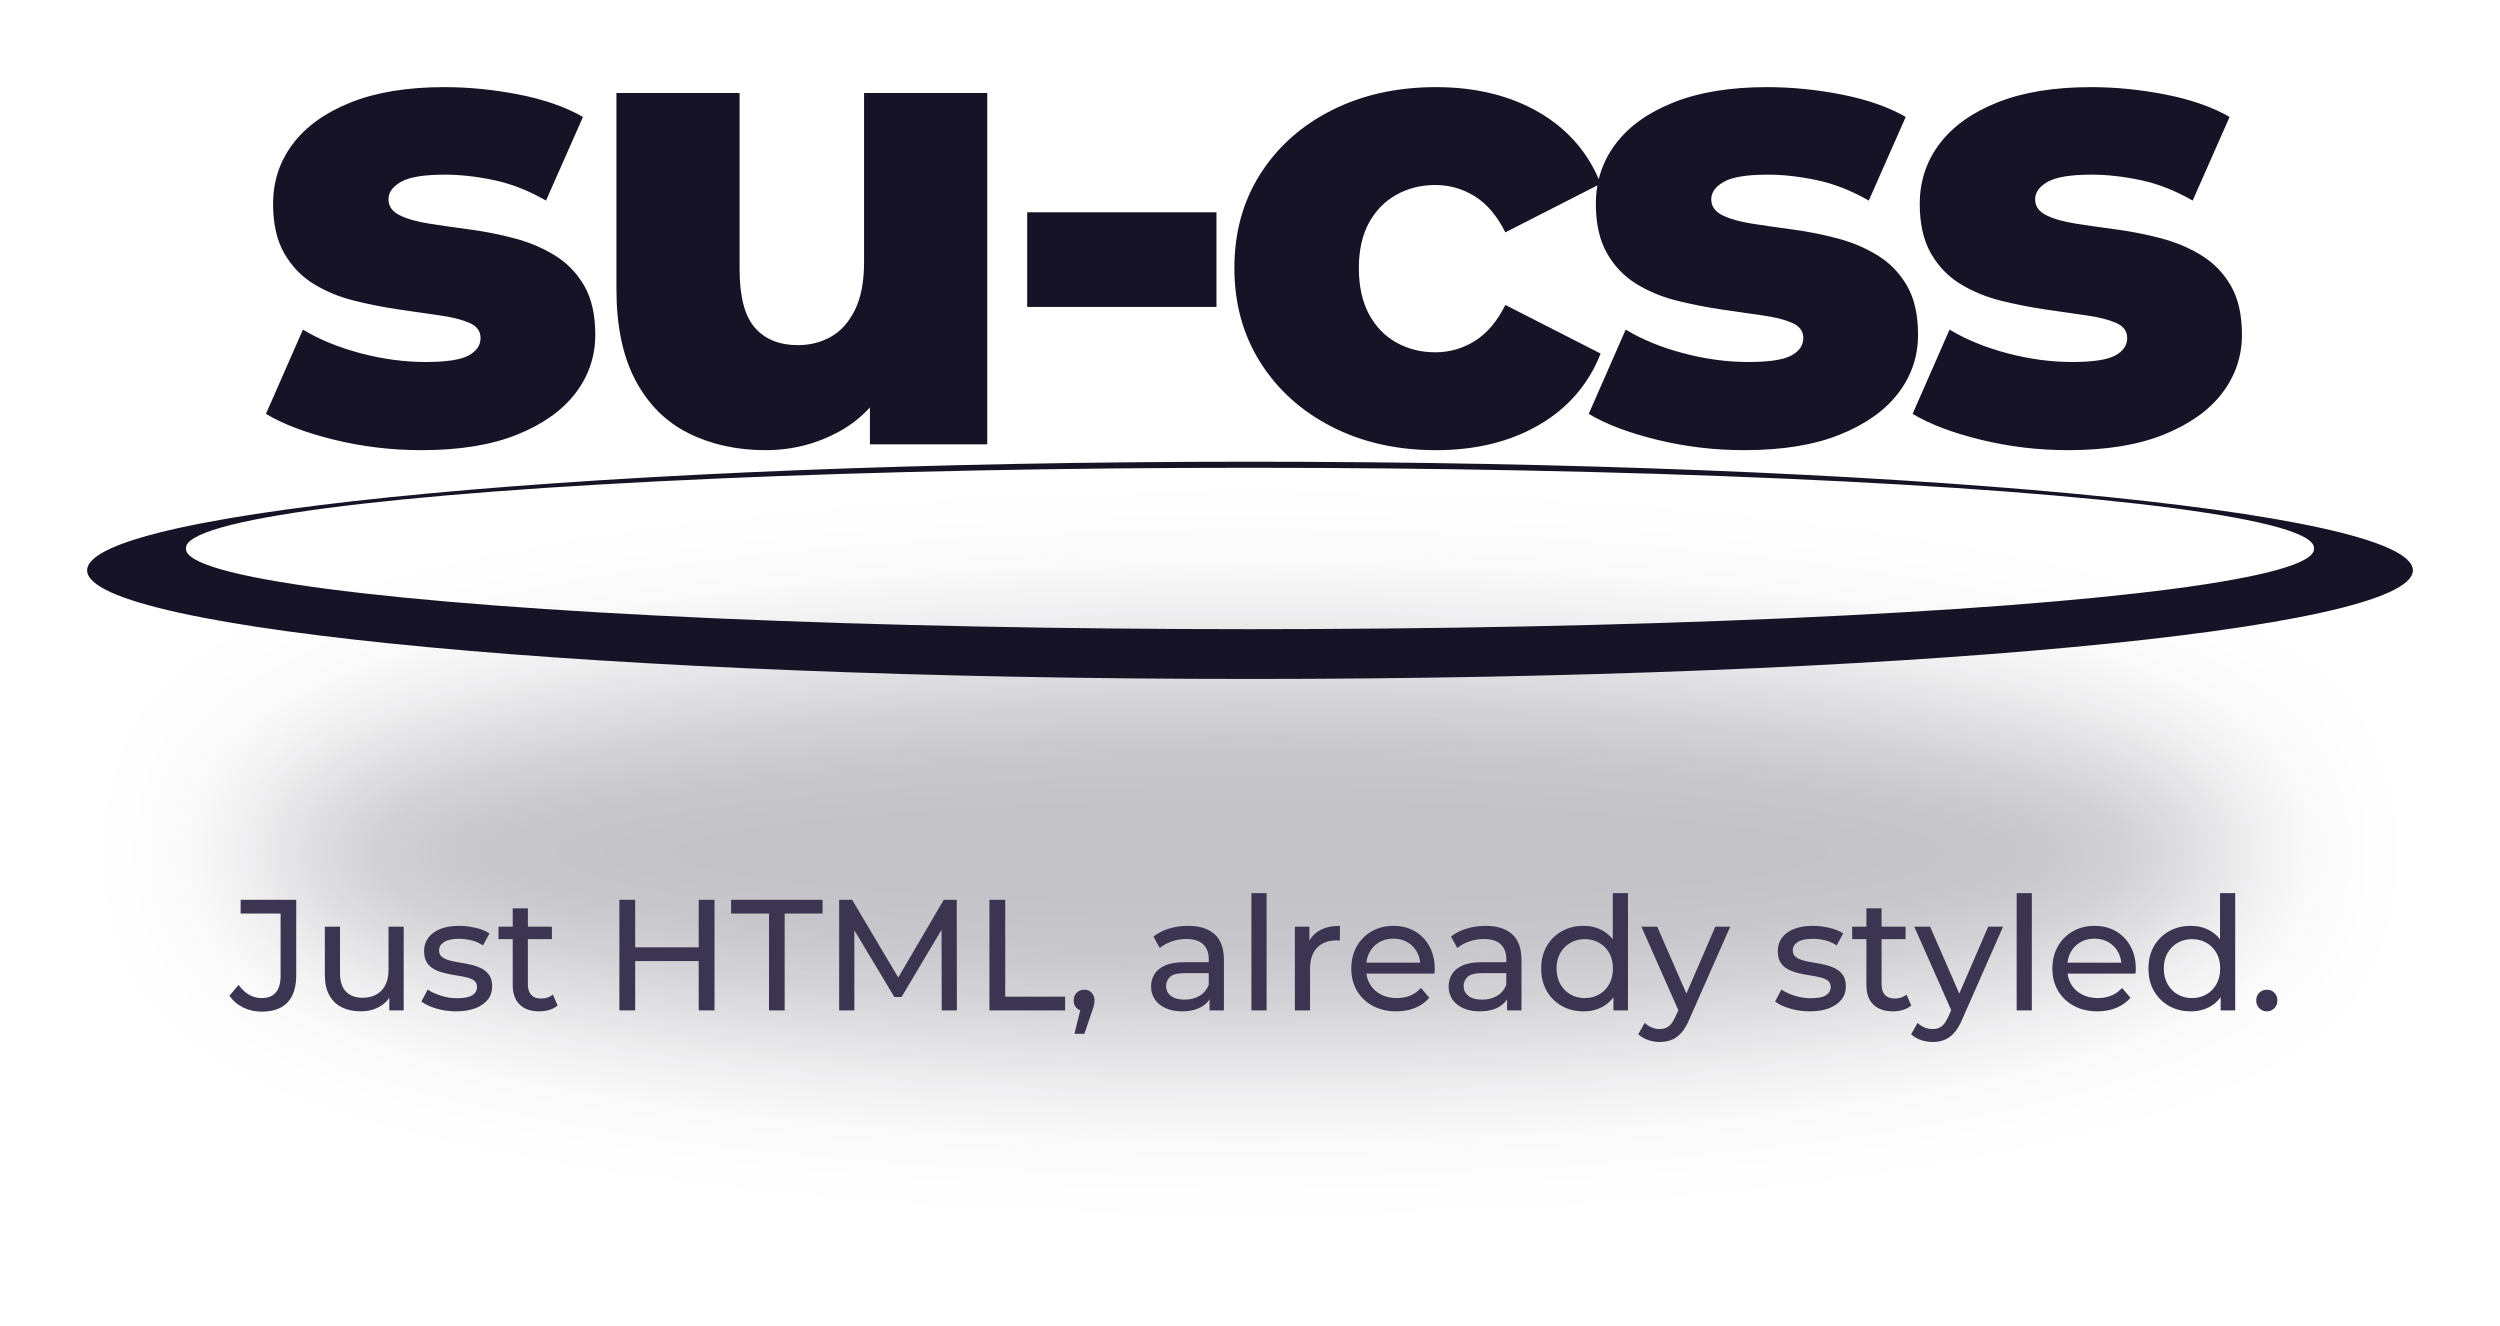
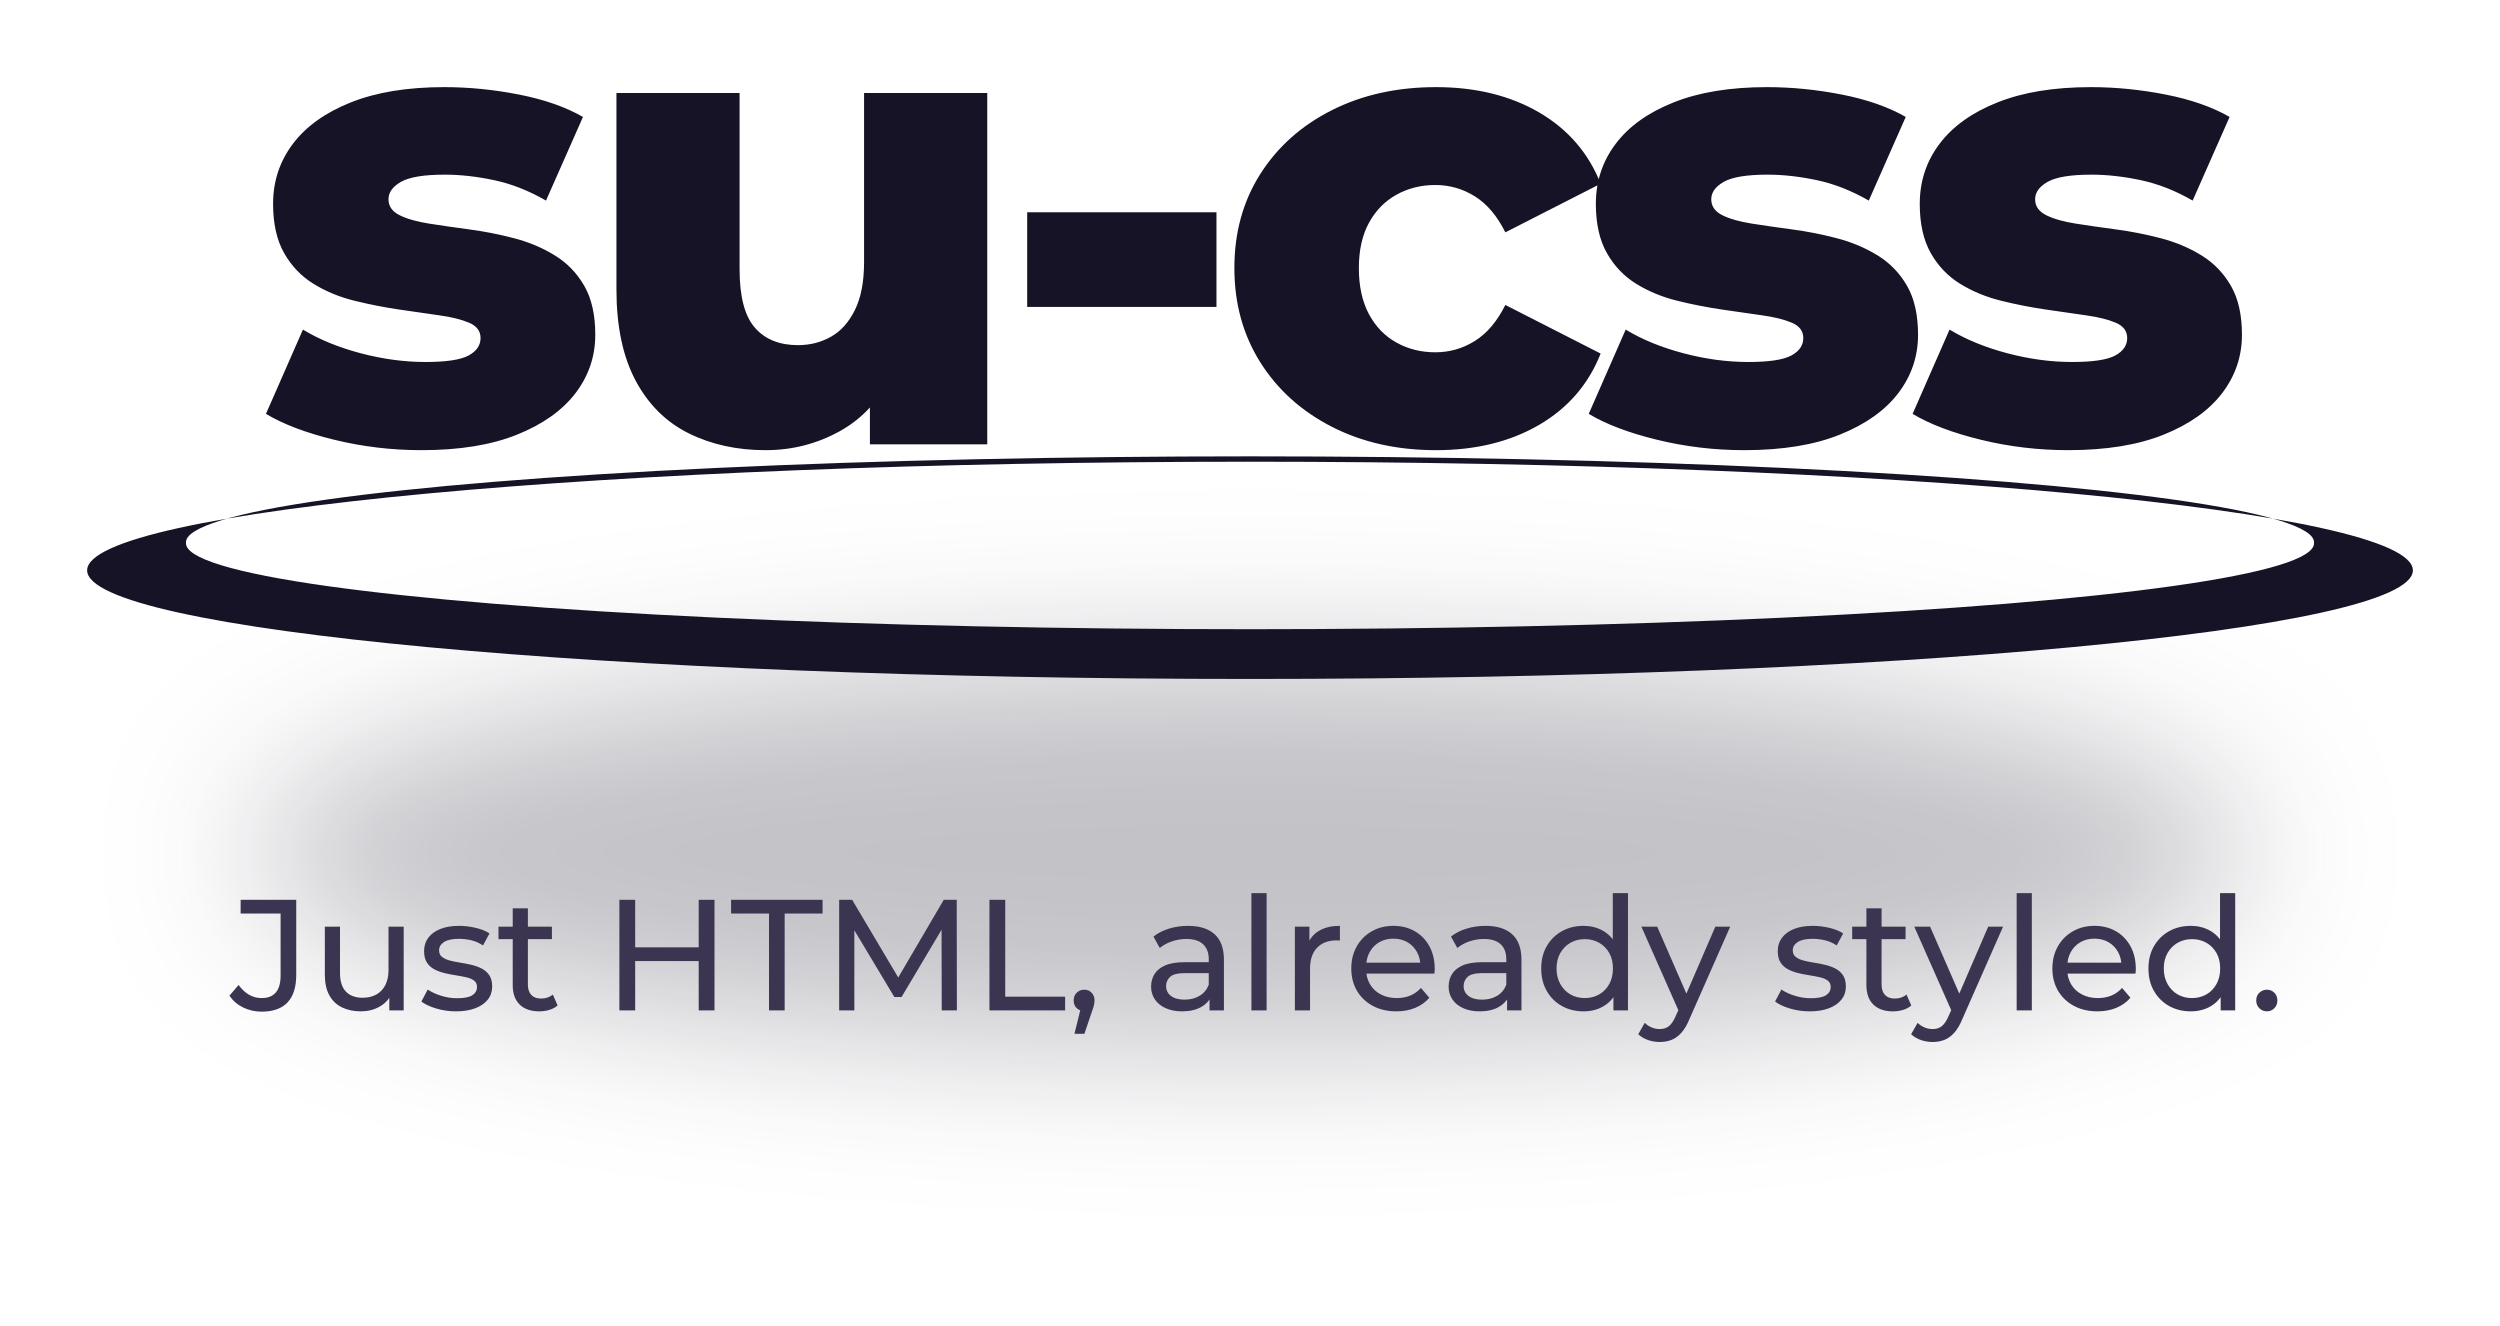
<svg xmlns="http://www.w3.org/2000/svg" viewBox="0 0 688.63 365.09" width="688.63" height="365.09" role="img" aria-label="SuCSS — Just HTML, already styled.">
  <defs>
    <filter id="plate-shadow" x="-70%" y="-200%" width="240%" height="500%" color-interpolation-filters="sRGB">
      <feGaussianBlur stdDeviation="20.94" />
    </filter>
  </defs>
  <g transform="translate(73.26 24)">
    <ellipse cx="271.06" cy="210.89" rx="275.47" ry="53.85" fill="#171326" opacity="0.26" filter="url(#plate-shadow)" />
-     <path d="M-49.26 133.1A320.31 29.92 0 1 0 591.37 133.1A320.31 29.92 0 1 0 -49.26 133.1ZM-22.03 127.08A293.09 22.1 0 1 0 564.14 127.08A293.09 22.1 0 1 0 -22.03 127.08Z" fill="#171326" fill-rule="evenodd" />
+     <path d="M-49.26 133.1A320.31 29.92 0 1 0 591.37 133.1A320.31 29.92 0 1 0 -49.26 133.1ZM-22.03 125.51A293.09 23.67 0 1 0 564.14 125.51A293.09 23.67 0 1 0 -22.03 125.51Z" fill="#171326" fill-rule="evenodd" />
    <path d="M42.86 100L42.86 100Q30.54 100 18.84 97.14Q7.14 94.29 0 90L0 90L10.18 66.79Q16.96 70.89 26.07 73.3Q35.18 75.71 43.93 75.71L43.93 75.71Q52.5 75.71 55.8 73.93Q59.11 72.14 59.11 69.11L59.11 69.11Q59.11 66.25 55.98 64.91Q52.86 63.57 47.77 62.86Q42.68 62.14 36.61 61.25Q30.54 60.36 24.38 58.84Q18.21 57.32 13.13 54.2Q8.04 51.07 5 45.71Q1.96 40.36 1.96 32.14L1.96 32.14Q1.96 22.86 7.41 15.63Q12.86 8.39 23.39 4.2Q33.93 0 49.11 0L49.11 0Q59.29 0 69.73 2.05Q80.18 4.11 87.32 8.21L87.32 8.21L77.14 31.25Q70 27.14 62.86 25.63Q55.71 24.11 49.29 24.11L49.29 24.11Q40.71 24.11 37.23 26.07Q33.75 28.04 33.75 30.89L33.75 30.89Q33.75 33.75 36.79 35.27Q39.82 36.79 44.91 37.59Q50 38.39 56.07 39.2Q62.14 40 68.3 41.61Q74.46 43.21 79.55 46.34Q84.64 49.46 87.68 54.73Q90.71 60 90.71 68.21L90.71 68.21Q90.71 77.14 85.27 84.29Q79.82 91.43 69.2 95.71Q58.57 100 42.86 100M137.61 100L137.61 100Q125.82 100 116.45 95.36Q107.07 90.71 101.8 80.8Q96.54 70.89 96.54 55.71L96.54 55.71L96.54 1.61L130.46 1.61L130.46 50.18Q130.46 61.43 134.66 66.25Q138.86 71.07 146.54 71.07L146.54 71.07Q151.54 71.07 155.64 68.75Q159.75 66.43 162.25 61.34Q164.75 56.25 164.75 48.21L164.75 48.21L164.75 1.61L198.68 1.61L198.68 98.39L166.36 98.39L166.36 71.07L172.61 78.75Q167.61 89.46 158.14 94.73Q148.68 100 137.61 100M261.82 60.54L209.68 60.54L209.68 34.46L261.82 34.46L261.82 60.54M322.29 100L322.29 100Q306.21 100 293.63 93.57Q281.04 87.14 273.89 75.8Q266.75 64.46 266.75 49.82L266.75 49.82Q266.75 35.18 273.89 23.93Q281.04 12.68 293.63 6.34Q306.21 0 322.29 0L322.29 0Q338.71 0 350.68 6.96Q362.64 13.93 367.64 26.61L367.64 26.61L341.39 40Q338 33.21 333 30.09Q328 26.96 322.11 26.96L322.11 26.96Q316.21 26.96 311.39 29.64Q306.57 32.32 303.8 37.41Q301.04 42.5 301.04 49.82L301.04 49.82Q301.04 57.32 303.8 62.5Q306.57 67.68 311.39 70.36Q316.21 73.04 322.11 73.04L322.11 73.04Q328 73.04 333 69.91Q338 66.79 341.39 60L341.39 60L367.64 73.39Q362.64 86.07 350.68 93.04Q338.71 100 322.29 100M407.21 100L407.21 100Q394.89 100 383.2 97.14Q371.5 94.29 364.36 90L364.36 90L374.54 66.79Q381.32 70.89 390.43 73.3Q399.54 75.71 408.29 75.71L408.29 75.71Q416.86 75.71 420.16 73.93Q423.46 72.14 423.46 69.11L423.46 69.11Q423.46 66.25 420.34 64.91Q417.21 63.57 412.13 62.86Q407.04 62.14 400.96 61.25Q394.89 60.36 388.73 58.84Q382.57 57.32 377.48 54.2Q372.39 51.07 369.36 45.71Q366.32 40.36 366.32 32.14L366.32 32.14Q366.32 22.86 371.77 15.63Q377.21 8.39 387.75 4.2Q398.29 0 413.46 0L413.46 0Q423.64 0 434.09 2.05Q444.54 4.11 451.68 8.21L451.68 8.21L441.5 31.25Q434.36 27.14 427.21 25.63Q420.07 24.11 413.64 24.11L413.64 24.11Q405.07 24.11 401.59 26.07Q398.11 28.04 398.11 30.89L398.11 30.89Q398.11 33.75 401.14 35.27Q404.18 36.79 409.27 37.59Q414.36 38.39 420.43 39.2Q426.5 40 432.66 41.61Q438.82 43.21 443.91 46.34Q449 49.46 452.04 54.73Q455.07 60 455.07 68.21L455.07 68.21Q455.07 77.14 449.63 84.29Q444.18 91.43 433.55 95.71Q422.93 100 407.21 100M496.43 100L496.43 100Q484.11 100 472.41 97.14Q460.71 94.29 453.57 90L453.57 90L463.75 66.79Q470.54 70.89 479.64 73.3Q488.75 75.71 497.5 75.71L497.5 75.71Q506.07 75.71 509.38 73.93Q512.68 72.14 512.68 69.11L512.68 69.11Q512.68 66.25 509.55 64.91Q506.43 63.57 501.34 62.86Q496.25 62.14 490.18 61.25Q484.11 60.36 477.95 58.84Q471.79 57.32 466.7 54.2Q461.61 51.07 458.57 45.71Q455.54 40.36 455.54 32.14L455.54 32.14Q455.54 22.86 460.98 15.63Q466.43 8.39 476.96 4.2Q487.5 0 502.68 0L502.68 0Q512.86 0 523.3 2.05Q533.75 4.11 540.89 8.21L540.89 8.21L530.71 31.25Q523.57 27.14 516.43 25.63Q509.29 24.11 502.86 24.11L502.86 24.11Q494.29 24.11 490.8 26.07Q487.32 28.04 487.32 30.89L487.32 30.89Q487.32 33.75 490.36 35.27Q493.39 36.79 498.48 37.59Q503.57 38.39 509.64 39.2Q515.71 40 521.88 41.61Q528.04 43.21 533.13 46.34Q538.21 49.46 541.25 54.73Q544.29 60 544.29 68.21L544.29 68.21Q544.29 77.14 538.84 84.29Q533.39 91.43 522.77 95.71Q512.14 100 496.43 100" fill="#171326" />
    <g transform="translate(-10.07 222.02) scale(0.41)">
      <path d="M21.66 79.62L21.66 79.62Q15.07 79.62 9.34 76.86Q3.61 74.1 0 68.9L0 68.9L6.16 61.68Q9.24 65.92 13.11 68.21Q16.99 70.49 21.66 70.49L21.66 70.49Q34.39 70.49 34.39 55.41L34.39 55.41L34.39 13.69L7.54 13.69L7.54 4.46L44.9 4.46L44.9 54.88Q44.9 67.3 39.01 73.46Q33.12 79.62 21.66 79.62M88.32 79.41L88.32 79.41Q81.1 79.41 75.64 76.75Q70.17 74.1 67.14 68.63Q64.12 63.16 64.12 54.88L64.12 54.88L64.12 22.51L74.31 22.51L74.31 53.72Q74.31 62 78.29 66.14Q82.27 70.28 89.49 70.28L89.49 70.28Q94.8 70.28 98.73 68.1Q102.65 65.92 104.78 61.73Q106.9 57.54 106.9 51.59L106.9 51.59L106.9 22.51L117.09 22.51L117.09 78.77L107.43 78.77L107.43 63.59L109.02 67.62Q106.26 73.25 100.74 76.33Q95.22 79.41 88.32 79.41M152.23 79.41L152.23 79.41Q145.22 79.41 138.91 77.49Q132.59 75.58 128.98 72.82L128.98 72.82L133.23 64.76Q136.84 67.2 142.14 68.9Q147.45 70.59 152.97 70.59L152.97 70.59Q160.08 70.59 163.22 68.58Q166.35 66.56 166.35 62.95L166.35 62.95Q166.35 60.3 164.44 58.81Q162.53 57.32 159.39 56.58Q156.26 55.84 152.44 55.25Q148.62 54.67 144.8 53.77Q140.98 52.87 137.79 51.22Q134.61 49.58 132.7 46.66Q130.79 43.74 130.79 38.85L130.79 38.85Q130.79 33.76 133.65 29.94Q136.52 26.11 141.77 24.04Q147.03 21.97 154.25 21.97L154.25 21.97Q159.77 21.97 165.45 23.3Q171.13 24.63 174.73 27.07L174.73 27.07L170.38 35.14Q166.56 32.59 162.42 31.63Q158.28 30.68 154.14 30.68L154.14 30.68Q147.45 30.68 144.16 32.86Q140.87 35.03 140.87 38.43L140.87 38.43Q140.87 41.3 142.83 42.83Q144.8 44.37 147.93 45.22Q151.06 46.07 154.88 46.66Q158.7 47.24 162.53 48.14Q166.35 49.04 169.48 50.64Q172.61 52.23 174.58 55.1Q176.54 57.96 176.54 62.74L176.54 62.74Q176.54 67.83 173.57 71.55Q170.59 75.27 165.18 77.34Q159.77 79.41 152.23 79.41M208.17 79.41L208.17 79.41Q199.68 79.41 195.01 74.84Q190.34 70.28 190.34 61.78L190.34 61.78L190.34 10.19L200.53 10.19L200.53 61.36Q200.53 65.92 202.81 68.37Q205.1 70.81 209.34 70.81L209.34 70.81Q214.12 70.81 217.3 68.15L217.3 68.15L220.49 75.48Q218.15 77.49 214.92 78.45Q211.68 79.41 208.17 79.41M216.67 30.89L180.79 30.89L180.79 22.51L216.67 22.51L216.67 30.89M325.9 78.77L315.29 78.77L315.29 4.46L325.9 4.46L325.9 78.77M272.61 78.77L262 78.77L262 4.46L272.61 4.46L272.61 78.77M316.24 45.65L271.55 45.65L271.55 36.41L316.24 36.41L316.24 45.65M373.04 78.77L362.53 78.77L362.53 13.69L337.05 13.69L337.05 4.46L398.51 4.46L398.51 13.69L373.04 13.69L373.04 78.77M419.85 78.77L409.66 78.77L409.66 4.46L418.37 4.46L451.7 60.62L447.03 60.62L479.94 4.46L488.64 4.46L488.75 78.77L478.56 78.77L478.45 20.49L480.89 20.49L451.59 69.75L446.71 69.75L417.2 20.49L419.85 20.49L419.85 78.77M561.46 78.77L510.62 78.77L510.62 4.46L521.23 4.46L521.23 69.53L561.46 69.53L561.46 78.77M574.42 94.48L567.73 94.48L573.04 73.04L574.42 79.19Q571.34 79.19 569.27 77.28Q567.2 75.37 567.2 72.08L567.2 72.08Q567.2 68.9 569.27 66.88Q571.34 64.86 574.31 64.86L574.31 64.86Q577.39 64.86 579.3 66.93Q581.21 69 581.21 72.08L581.21 72.08Q581.21 73.14 581.05 74.15Q580.89 75.16 580.52 76.49Q580.15 77.81 579.41 79.72L579.41 79.72L574.42 94.48M668.15 78.77L658.49 78.77L658.49 66.88L657.96 64.65L657.96 44.37Q657.96 37.9 654.19 34.34Q650.42 30.79 642.89 30.79L642.89 30.79Q637.9 30.79 633.12 32.43Q628.34 34.08 625.05 36.84L625.05 36.84L620.81 29.19Q625.16 25.69 631.26 23.83Q637.37 21.97 644.06 21.97L644.06 21.97Q655.63 21.97 661.89 27.6Q668.15 33.23 668.15 44.8L668.15 44.8L668.15 78.77M640.02 79.41L640.02 79.41Q633.76 79.41 629.03 77.28Q624.31 75.16 621.76 71.39Q619.21 67.62 619.21 62.85L619.21 62.85Q619.21 58.28 621.39 54.56Q623.57 50.85 628.5 48.62Q633.44 46.39 641.83 46.39L641.83 46.39L659.66 46.39L659.66 53.72L642.25 53.72Q634.61 53.72 631.95 56.26Q629.3 58.81 629.3 62.42L629.3 62.42Q629.3 66.56 632.59 69.06Q635.88 71.55 641.72 71.55L641.72 71.55Q647.45 71.55 651.75 69Q656.05 66.45 657.96 61.57L657.96 61.57L659.98 68.58Q657.96 73.57 652.87 76.49Q647.77 79.41 640.02 79.41M696.82 78.77L686.62 78.77L686.62 0L696.82 0L696.82 78.77M726.01 78.77L715.82 78.77L715.82 22.51L725.58 22.51L725.58 37.79L724.63 33.97Q726.96 28.13 732.48 25.05Q738 21.97 746.07 21.97L746.07 21.97L746.07 31.85Q745.44 31.74 744.85 31.74Q744.27 31.74 743.74 31.74L743.74 31.74Q735.56 31.74 730.79 36.62Q726.01 41.51 726.01 50.74L726.01 50.74L726.01 78.77M783.97 79.41L783.97 79.41Q774.95 79.41 768.1 75.69Q761.25 71.97 757.48 65.5Q753.72 59.02 753.72 50.64L753.72 50.64Q753.72 42.25 757.38 35.77Q761.04 29.3 767.46 25.64Q773.89 21.97 781.95 21.97L781.95 21.97Q790.13 21.97 796.39 25.58Q802.65 29.19 806.21 35.72Q809.77 42.25 809.77 50.96L809.77 50.96Q809.77 51.59 809.71 52.44Q809.66 53.29 809.55 54.03L809.55 54.03L761.68 54.03L761.68 46.71L804.25 46.71L800.11 49.26Q800.21 43.84 797.88 39.6Q795.54 35.35 791.45 32.96Q787.37 30.57 781.95 30.57L781.95 30.57Q776.65 30.57 772.51 32.96Q768.37 35.35 766.03 39.65Q763.69 43.95 763.69 49.47L763.69 49.47L763.69 51.17Q763.69 56.79 766.3 61.2Q768.9 65.61 773.57 68.05Q778.24 70.49 784.29 70.49L784.29 70.49Q789.28 70.49 793.37 68.79Q797.45 67.09 800.53 63.69L800.53 63.69L806.16 70.28Q802.34 74.73 796.66 77.07Q790.98 79.41 783.97 79.41M868.05 78.77L858.39 78.77L858.39 66.88L857.86 64.65L857.86 44.37Q857.86 37.9 854.09 34.34Q850.32 30.79 842.78 30.79L842.78 30.79Q837.79 30.79 833.01 32.43Q828.24 34.08 824.95 36.84L824.95 36.84L820.7 29.19Q825.05 25.69 831.16 23.83Q837.26 21.97 843.95 21.97L843.95 21.97Q855.52 21.97 861.78 27.6Q868.05 33.23 868.05 44.8L868.05 44.8L868.05 78.77M839.92 79.41L839.92 79.41Q833.65 79.41 828.93 77.28Q824.2 75.16 821.66 71.39Q819.11 67.62 819.11 62.85L819.11 62.85Q819.11 58.28 821.28 54.56Q823.46 50.85 828.4 48.62Q833.33 46.39 841.72 46.39L841.72 46.39L859.55 46.39L859.55 53.72L842.14 53.72Q834.5 53.72 831.85 56.26Q829.19 58.81 829.19 62.42L829.19 62.42Q829.19 66.56 832.48 69.06Q835.77 71.55 841.61 71.55L841.61 71.55Q847.35 71.55 851.65 69Q855.94 66.45 857.86 61.57L857.86 61.57L859.87 68.58Q857.86 73.57 852.76 76.49Q847.66 79.41 839.92 79.41M909.77 79.41L909.77 79.41Q901.59 79.41 895.17 75.8Q888.75 72.19 885.03 65.71Q881.32 59.24 881.32 50.64L881.32 50.64Q881.32 42.04 885.03 35.62Q888.75 29.19 895.17 25.58Q901.59 21.97 909.77 21.97L909.77 21.97Q916.88 21.97 922.61 25.16Q928.34 28.34 931.79 34.71Q935.24 41.08 935.24 50.64L935.24 50.64Q935.24 60.19 931.9 66.56Q928.56 72.93 922.82 76.17Q917.09 79.41 909.77 79.41M910.62 70.49L910.62 70.49Q915.92 70.49 920.22 68.05Q924.52 65.61 927.02 61.09Q929.51 56.58 929.51 50.64L929.51 50.64Q929.51 44.59 927.02 40.18Q924.52 35.77 920.22 33.33Q915.92 30.89 910.62 30.89L910.62 30.89Q905.2 30.89 900.96 33.33Q896.71 35.77 894.16 40.18Q891.61 44.59 891.61 50.64L891.61 50.64Q891.61 56.58 894.16 61.09Q896.71 65.61 900.96 68.05Q905.2 70.49 910.62 70.49M939.6 78.77L929.83 78.77L929.83 63.59L930.47 50.53L929.41 37.47L929.41 0L939.6 0L939.6 78.77M960.93 100L960.93 100Q956.9 100 953.08 98.67Q949.26 97.35 946.5 94.8L946.5 94.8L950.85 87.15Q952.97 89.17 955.52 90.23Q958.07 91.3 960.93 91.3L960.93 91.3Q964.65 91.3 967.09 89.38Q969.53 87.47 971.66 82.59L971.66 82.59L975.16 74.84L976.22 73.57L998.3 22.51L1008.28 22.51L981 84.39Q978.56 90.34 975.53 93.74Q972.51 97.13 968.9 98.57Q965.29 100 960.93 100M981.1 72.61L974.31 80.57L948.62 22.51L959.24 22.51L981.1 72.61M1061.68 79.41L1061.68 79.41Q1054.67 79.41 1048.35 77.49Q1042.04 75.58 1038.43 72.82L1038.43 72.82L1042.68 64.76Q1046.28 67.2 1051.59 68.9Q1056.9 70.59 1062.42 70.59L1062.42 70.59Q1069.53 70.59 1072.66 68.58Q1075.8 66.56 1075.8 62.95L1075.8 62.95Q1075.8 60.3 1073.89 58.81Q1071.97 57.32 1068.84 56.58Q1065.71 55.84 1061.89 55.25Q1058.07 54.67 1054.25 53.77Q1050.42 52.87 1047.24 51.22Q1044.06 49.58 1042.14 46.66Q1040.23 43.74 1040.23 38.85L1040.23 38.85Q1040.23 33.76 1043.1 29.94Q1045.97 26.11 1051.22 24.04Q1056.48 21.97 1063.69 21.97L1063.69 21.97Q1069.21 21.97 1074.89 23.3Q1080.57 24.63 1084.18 27.07L1084.18 27.07L1079.83 35.14Q1076.01 32.59 1071.87 31.63Q1067.73 30.68 1063.59 30.68L1063.59 30.68Q1056.9 30.68 1053.61 32.86Q1050.32 35.03 1050.32 38.43L1050.32 38.43Q1050.32 41.3 1052.28 42.83Q1054.25 44.37 1057.38 45.22Q1060.51 46.07 1064.33 46.66Q1068.15 47.24 1071.97 48.14Q1075.8 49.04 1078.93 50.64Q1082.06 52.23 1084.02 55.1Q1085.99 57.96 1085.99 62.74L1085.99 62.74Q1085.99 67.83 1083.01 71.55Q1080.04 75.27 1074.63 77.34Q1069.21 79.41 1061.68 79.41M1117.62 79.41L1117.62 79.41Q1109.13 79.41 1104.46 74.84Q1099.79 70.28 1099.79 61.78L1099.79 61.78L1099.79 10.19L1109.98 10.19L1109.98 61.36Q1109.98 65.92 1112.26 68.37Q1114.54 70.81 1118.79 70.81L1118.79 70.81Q1123.57 70.81 1126.75 68.15L1126.75 68.15L1129.94 75.48Q1127.6 77.49 1124.36 78.45Q1121.13 79.41 1117.62 79.41M1126.11 30.89L1090.23 30.89L1090.23 22.51L1126.11 22.51L1126.11 30.89M1144.27 100L1144.27 100Q1140.23 100 1136.41 98.67Q1132.59 97.35 1129.83 94.8L1129.83 94.8L1134.18 87.15Q1136.31 89.17 1138.85 90.23Q1141.4 91.3 1144.27 91.3L1144.27 91.3Q1147.98 91.3 1150.42 89.38Q1152.87 87.47 1154.99 82.59L1154.99 82.59L1158.49 74.84L1159.55 73.57L1181.63 22.51L1191.61 22.51L1164.33 84.39Q1161.89 90.34 1158.86 93.74Q1155.84 97.13 1152.23 98.57Q1148.62 100 1144.27 100M1164.44 72.61L1157.64 80.57L1131.95 22.51L1142.57 22.51L1164.44 72.61M1210.93 78.77L1200.74 78.77L1200.74 0L1210.93 0L1210.93 78.77M1254.99 79.41L1254.99 79.41Q1245.97 79.41 1239.12 75.69Q1232.27 71.97 1228.5 65.5Q1224.73 59.02 1224.73 50.64L1224.73 50.64Q1224.73 42.25 1228.4 35.77Q1232.06 29.3 1238.48 25.64Q1244.9 21.97 1252.97 21.97L1252.97 21.97Q1261.15 21.97 1267.41 25.58Q1273.67 29.19 1277.23 35.72Q1280.79 42.25 1280.79 50.96L1280.79 50.96Q1280.79 51.59 1280.73 52.44Q1280.68 53.29 1280.57 54.03L1280.57 54.03L1232.7 54.03L1232.7 46.71L1275.27 46.71L1271.13 49.26Q1271.23 43.84 1268.9 39.6Q1266.56 35.35 1262.47 32.96Q1258.39 30.57 1252.97 30.57L1252.97 30.57Q1247.66 30.57 1243.52 32.96Q1239.38 35.35 1237.05 39.65Q1234.71 43.95 1234.71 49.47L1234.71 49.47L1234.71 51.17Q1234.71 56.79 1237.31 61.2Q1239.92 65.61 1244.59 68.05Q1249.26 70.49 1255.31 70.49L1255.31 70.49Q1260.3 70.49 1264.38 68.79Q1268.47 67.09 1271.55 63.69L1271.55 63.69L1277.18 70.28Q1273.35 74.73 1267.68 77.07Q1262 79.41 1254.99 79.41M1317.73 79.41L1317.73 79.41Q1309.55 79.41 1303.13 75.8Q1296.71 72.19 1292.99 65.71Q1289.28 59.24 1289.28 50.64L1289.28 50.64Q1289.28 42.04 1292.99 35.62Q1296.71 29.19 1303.13 25.58Q1309.55 21.97 1317.73 21.97L1317.73 21.97Q1324.84 21.97 1330.57 25.16Q1336.31 28.34 1339.76 34.71Q1343.21 41.08 1343.21 50.64L1343.21 50.64Q1343.21 60.19 1339.86 66.56Q1336.52 72.93 1330.79 76.17Q1325.05 79.41 1317.73 79.41M1318.58 70.49L1318.58 70.49Q1323.89 70.49 1328.18 68.05Q1332.48 65.61 1334.98 61.09Q1337.47 56.58 1337.47 50.64L1337.47 50.64Q1337.47 44.59 1334.98 40.18Q1332.48 35.77 1328.18 33.33Q1323.89 30.89 1318.58 30.89L1318.58 30.89Q1313.16 30.89 1308.92 33.33Q1304.67 35.77 1302.12 40.18Q1299.58 44.59 1299.58 50.64L1299.58 50.64Q1299.58 56.58 1302.12 61.09Q1304.67 65.61 1308.92 68.05Q1313.16 70.49 1318.58 70.49M1347.56 78.77L1337.79 78.77L1337.79 63.59L1338.43 50.53L1337.37 37.47L1337.37 0L1347.56 0L1347.56 78.77M1368.9 79.41L1368.9 79.41Q1365.92 79.41 1363.8 77.34Q1361.68 75.27 1361.68 72.08L1361.68 72.08Q1361.68 68.9 1363.8 66.88Q1365.92 64.86 1368.9 64.86L1368.9 64.86Q1371.76 64.86 1373.83 66.88Q1375.9 68.9 1375.9 72.08L1375.9 72.08Q1375.9 75.27 1373.83 77.34Q1371.76 79.41 1368.9 79.41" fill="#3B3552" />
    </g>
  </g>
</svg>
